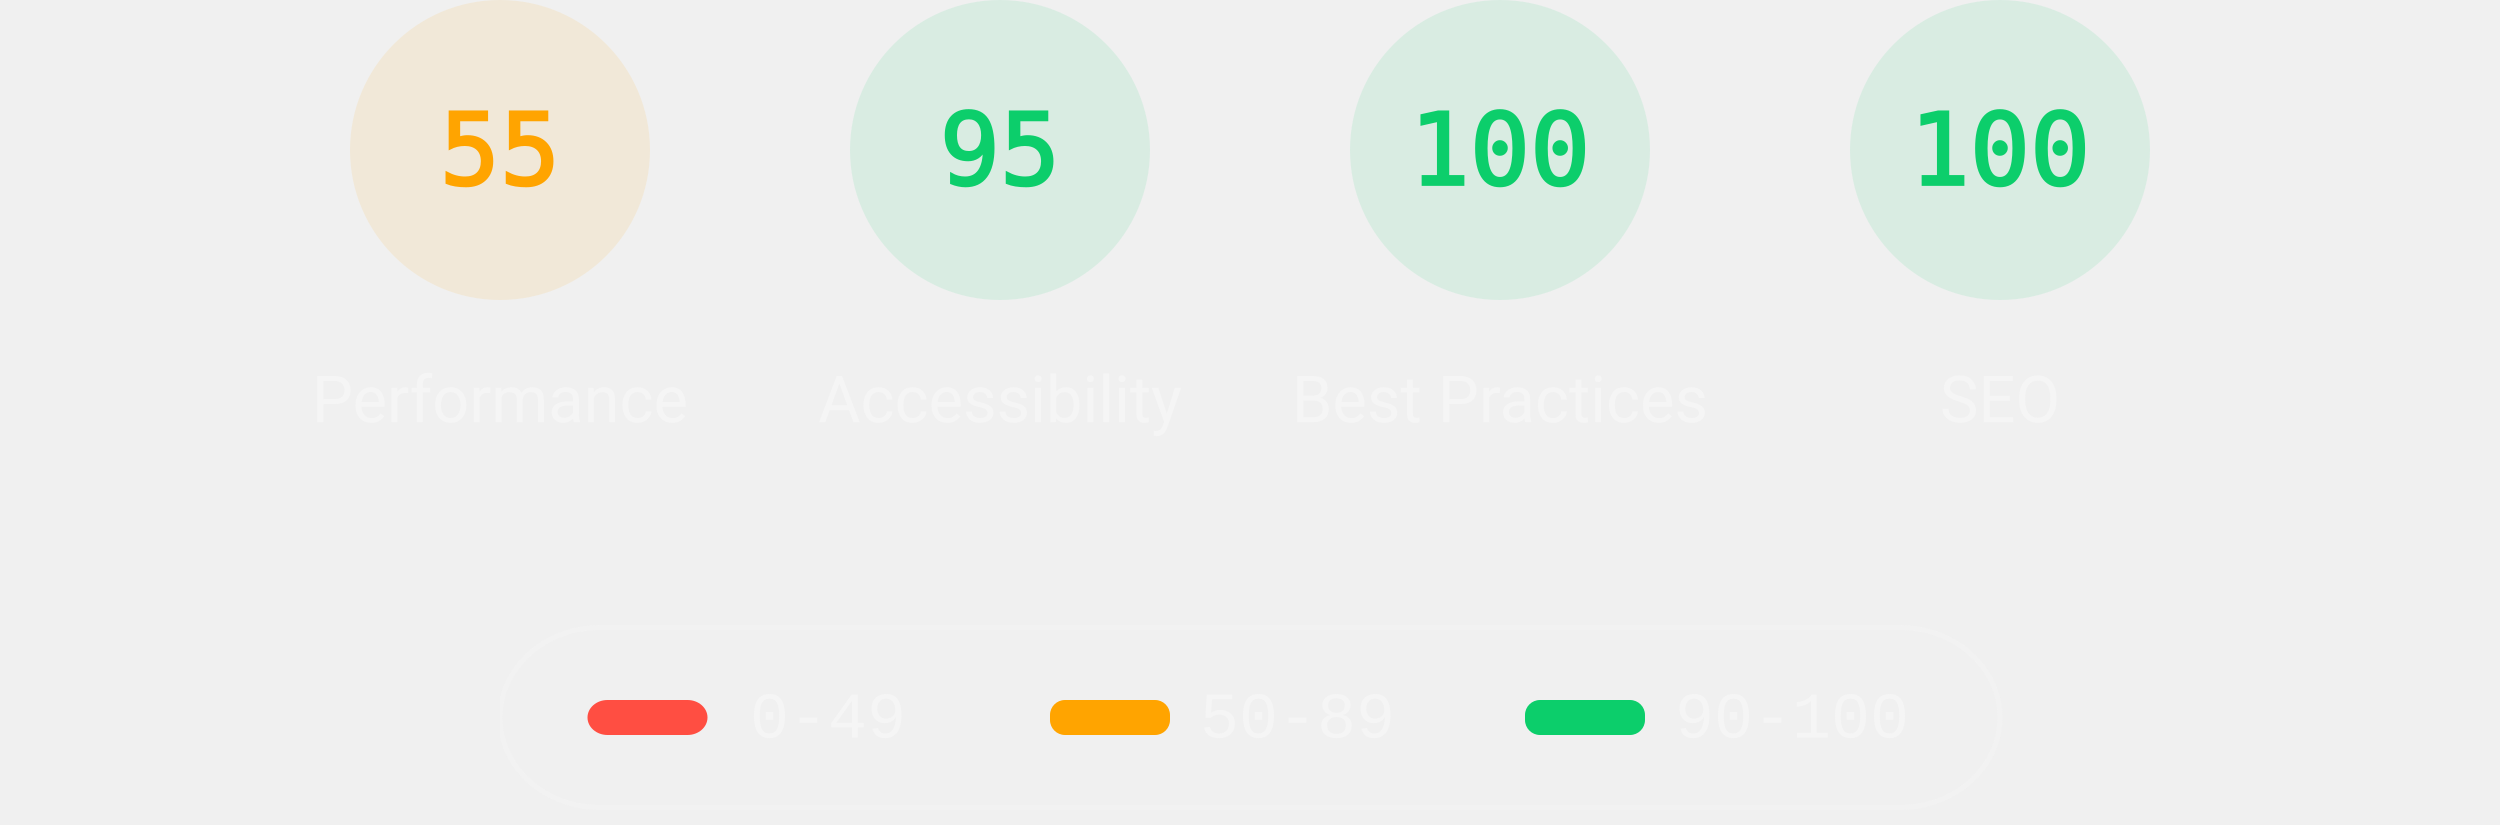
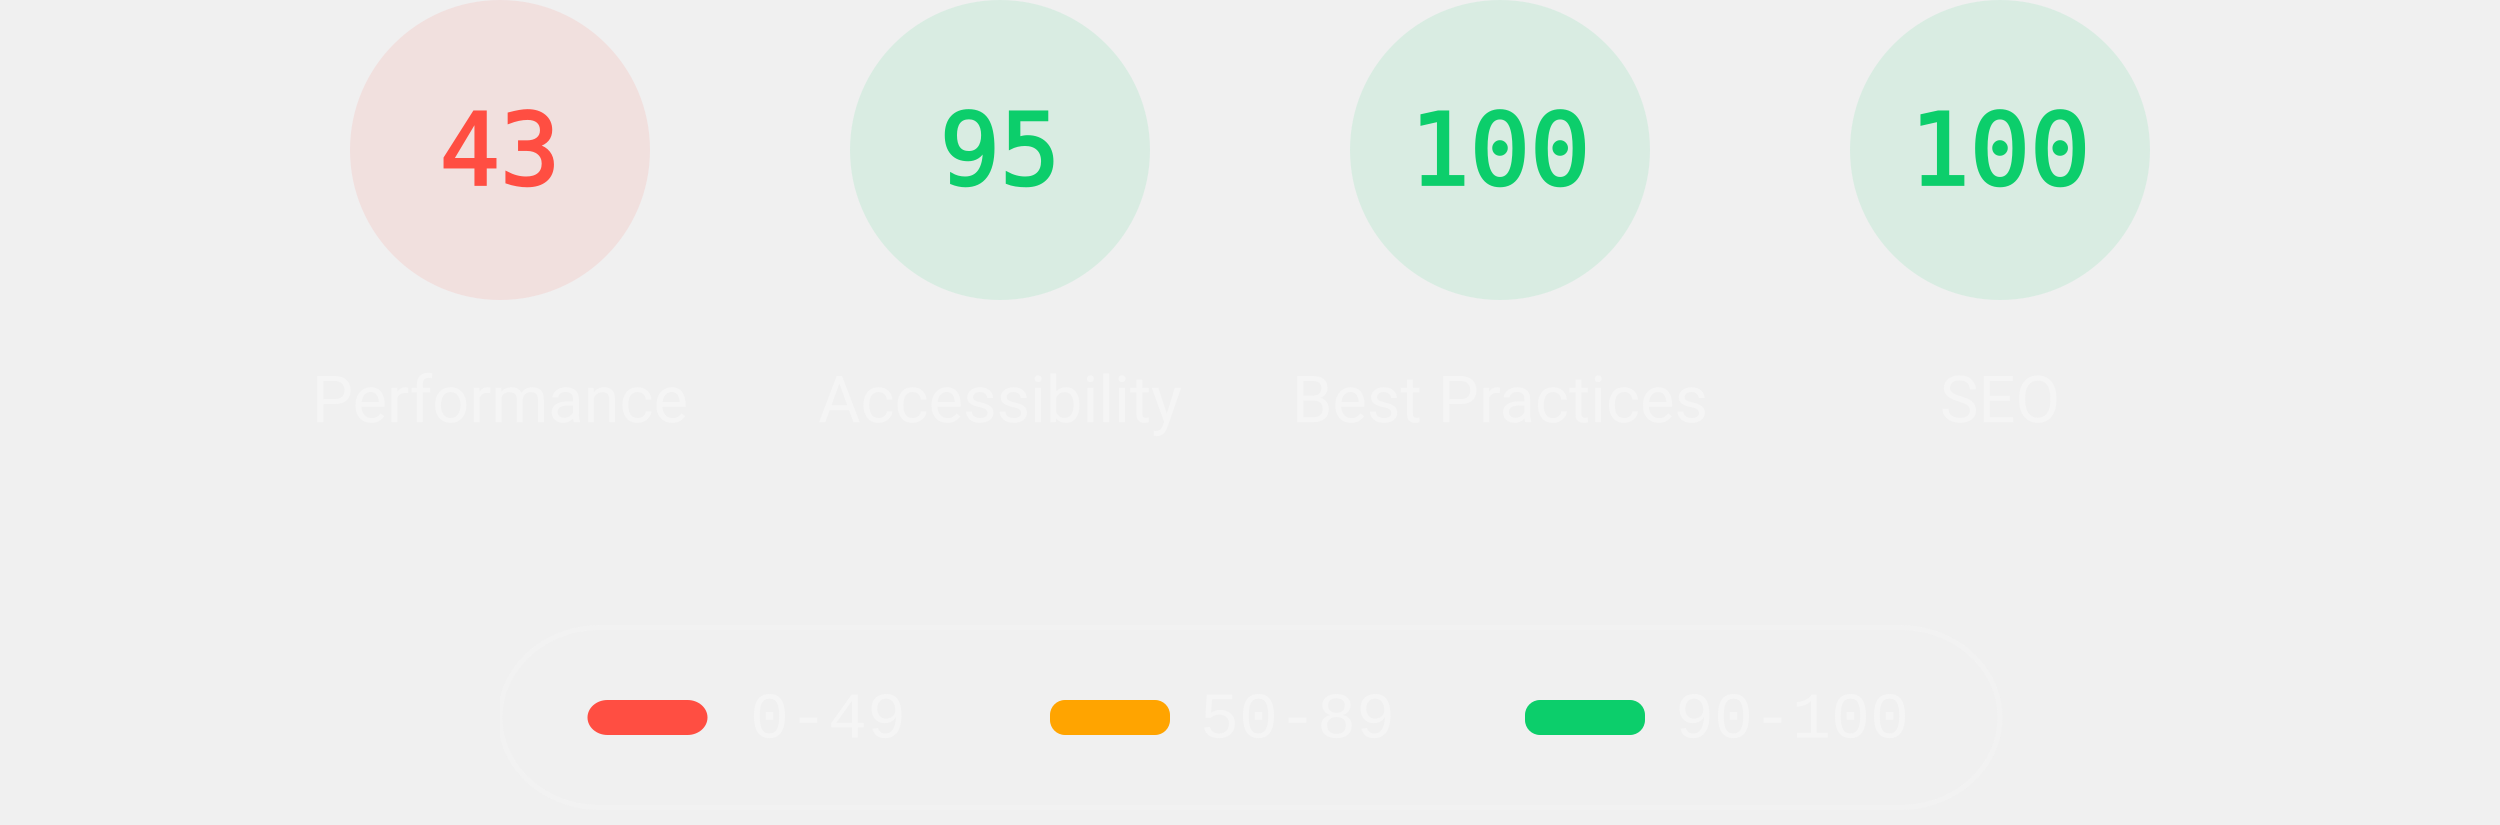
<svg xmlns="http://www.w3.org/2000/svg" class="theme--dark" fill="none" width="1000" height="330">
  <style>
			.gauge-base {
				opacity: 0.1
			}

			.gauge-arc {
				fill: none;
				animation-delay: 250ms;
				stroke-linecap: round;
				transform: rotate(-90deg);
				transform-origin: 100px 60px;
				animation: load-gauge 1s ease forwards
			}

			.guage-text {
				font-size: 40px;
				font-family: monospace;
				text-align: center
			}

			.guage-red {
				color: #ff4e42;
				fill: #ff4e42;
				stroke: #ff4e42
			}
			.guage-orange {
				color: #ffa400;
				fill: #ffa400;
				stroke: #ffa400
			}
			.guage-green {
				color: #0cce6b;
				fill: #0cce6b;
				stroke: #0cce6b
			}
			.theme--agnostic .guage-undefined {
				color: #5c5c5c;
				fill: #5c5c5c;
				stroke: #5c5c5c
			}
			.theme--light .guage-undefined {
				color: #1e1e1e;
				fill: #1e1e1e;
				stroke: #1e1e1e
			}
			.theme--dark .guage-undefined {
				color: #f5f5f5;
				fill: #f5f5f5;
				stroke: #f5f5f5
			}

			.guage-title {
				stroke: none;
				font-size: 26px;
				line-height: 26px;
				font-family: Roboto, Halvetica, Arial, sans-serif
			}
			.metric.guage-title {
				font-family: 'Courier New', Courier, monospace
			}
			.theme--agnostic .guage-title {
				color: #737373;
				fill: #737373
			}
			.theme--light .guage-title {
				color: #212121;
				fill: #212121
			}
			.theme--dark .guage-title {
				color: #f5f5f5;
				fill: #f5f5f5
			}

			@keyframes load-gauge {
				from {
					stroke-dasharray: 0 352.858
				}
			}
			.lh-gauge--pwa__disc {
				fill: #e0e0e0
			}
			.lh-gauge--pwa__logo {
				position: relative;
				fill: #b0b0b0
			}
			.lh-gauge--pwa__invisible {
				display: none
			}
			.lh-gauge--pwa__visible {
				display: inline
			}
			.guage-invisible {
				display: none
			}
			.lh-gauge--pwa__logo--primary-color {
				fill: #304ffe
			}
			.theme--agnostic .lh-gauge--pwa__logo--secondary-color {
				fill: #787878
			}
			.theme--light .lh-gauge--pwa__logo--secondary-color {
				fill: #3d3d3d
			}
			.theme--dark .lh-gauge--pwa__logo--secondary-color {
				fill: #d8b6b6
			}
			.theme--light #svg_2 {
				stroke: #00000022
			}
			.theme--agnostic #svg_2 {
				stroke: #616161
			}
			.theme--light #svg_2 {
				stroke: #00000022
			}
			.theme--dark #svg_2 {
				stroke: #f5f5f566
			}
		</style>
-   <svg class="guage-div guage-perf guage-orange" viewBox="0 0 200 200" width="200" height="200" x="100" y="0">
-     <circle class="gauge-base" r="56" cx="100" cy="60" stroke-width="8" />
-     <circle class="gauge-arc guage-arc-1" r="56" cx="100" cy="60" stroke-width="8" style="stroke-dasharray: 193.522, 351.858;" />
-     <text class="guage-text" x="100px" y="60px" alignment-baseline="central" dominant-baseline="central" text-anchor="middle">55</text>
+   <svg class="guage-div guage-perf guage-red" viewBox="0 0 200 200" width="200" height="200" x="100" y="0">
+     <circle class="gauge-base" r="56" cx="100" cy="60" stroke-width="8" />
+     <circle class="gauge-arc guage-arc-1" r="56" cx="100" cy="60" stroke-width="8" style="stroke-dasharray: 151.299, 351.858;" />
+     <text class="guage-text" x="100px" y="60px" alignment-baseline="central" dominant-baseline="central" text-anchor="middle">43</text>
    <text class="guage-title" x="100px" y="160px" alignment-baseline="central" dominant-baseline="central" text-anchor="middle">Performance</text>
  </svg>
  <svg class="guage-div guage-acc guage-green" viewBox="0 0 200 200" width="200" height="200" x="300" y="0">
    <circle class="gauge-base" r="56" cx="100" cy="60" stroke-width="8" />
    <circle class="gauge-arc guage-arc-2" r="56" cx="100" cy="60" stroke-width="8" style="stroke-dasharray: 334.265, 351.858;" />
    <text class="guage-text" x="100px" y="60px" alignment-baseline="central" dominant-baseline="central" text-anchor="middle">95</text>
    <text class="guage-title" x="100px" y="160px" alignment-baseline="central" dominant-baseline="central" text-anchor="middle">Accessibility</text>
  </svg>
  <svg class="guage-div guage-best guage-green" viewBox="0 0 200 200" width="200" height="200" x="500" y="0">
    <circle class="gauge-base" r="56" cx="100" cy="60" stroke-width="8" />
    <circle class="gauge-arc guage-arc-3" r="56" cx="100" cy="60" stroke-width="8" style="stroke-dasharray: 351.858, 351.858;" />
    <text class="guage-text" x="100px" y="60px" alignment-baseline="central" dominant-baseline="central" text-anchor="middle">100</text>
    <text class="guage-title" x="100px" y="160px" alignment-baseline="central" dominant-baseline="central" text-anchor="middle">Best Practices</text>
  </svg>
  <svg class="guage-div guage-seo guage-green" viewBox="0 0 200 200" width="200" height="200" x="700" y="0">
    <circle class="gauge-base" r="56" cx="100" cy="60" stroke-width="8" />
    <circle class="gauge-arc guage-arc-4" r="56" cx="100" cy="60" stroke-width="8" style="stroke-dasharray: 351.858, 351.858;" />
    <text class="guage-text" x="100px" y="60px" alignment-baseline="central" dominant-baseline="central" text-anchor="middle">100</text>
    <text class="guage-title" x="100px" y="160px" alignment-baseline="central" dominant-baseline="central" text-anchor="middle">SEO</text>
  </svg>
  <svg class="guage-div guage-pwa guage-invisible" viewBox="0 0 200 200" width="200" height="200" x="900" y="0">
    <svg viewBox="0 0 60 60" width="112" height="112" x="44" y="4">
      <defs>
        <linearGradient id="lh-gauge--pwa__check-circle__gradient-0" x1="50%" y1="0%" x2="50%" y2="100%">
          <stop stop-color="#00C852" offset="0%" />
          <stop stop-color="#009688" offset="100%" />
        </linearGradient>
        <linearGradient id="lh-gauge--pwa__installable__shadow-gradient-0" x1="76.056%" x2="24.111%" y1="82.995%" y2="24.735%">
          <stop stop-color="#A5D6A7" offset="0%" />
          <stop stop-color="#80CBC4" offset="100%" />
        </linearGradient>
        <linearGradient id="lh-gauge--pwa__fast-reliable__shadow-gradient-0" x1="76.056%" y1="82.995%" x2="25.678%" y2="26.493%">
          <stop stop-color="#64B5F6" offset="0%" />
          <stop stop-color="#2979FF" offset="100%" />
        </linearGradient>
        <g id="lh-gauge--pwa__fast-reliable-badge-0">
          <circle fill="#FFFFFF" cx="10" cy="10" r="10" />
          <path fill="#304FFE" d="M10 3.58l5.25 2.34v3.5c0 3.23-2.24 6.26-5.25 7-3.01-.74-5.25-3.77-5.25-7v-3.5L10 3.58zm-.47 10.74l2.76-4.83.03-.07c.04-.08 0-.24-.22-.24h-1.64l.47-3.26h-.47l-2.7 4.77c-.02.01.05-.1-.04.05-.09.16-.1.31.18.31h1.63l-.47 3.27h.47z" />
        </g>
        <g id="lh-gauge--pwa__installable-badge-0">
          <circle fill="#FFFFFF" cx="10" cy="10" r="10" />
          <path fill="#009688" d="M10 4.167A5.835 5.835 0 0 0 4.167 10 5.835 5.835 0 0 0 10 15.833 5.835 5.835 0 0 0 15.833 10 5.835 5.835 0 0 0 10 4.167zm2.917 6.416h-2.334v2.334H9.417v-2.334H7.083V9.417h2.334V7.083h1.166v2.334h2.334v1.166z" />
        </g>
      </defs>
      <g stroke="none" fill-rule="nonzero">
        <circle class="lh-gauge--pwa__disc" cx="30" cy="30" r="30" />
        <g class="lh-gauge--pwa__logo">
          <path d="M35.66 19.39l.7-1.75h2L37.4 15 38.6 12l3.4 9h-2.51l-.58-1.61z" />
          <path d="M33.52 21l3.65-9h-2.42l-2.5 5.82L30.5 12h-1.86l-1.9 5.82-1.35-2.65-1.21 3.72L25.4 21h2.38l1.72-5.2 1.64 5.2z" />
          <path fill-rule="nonzero" d="M20.3 17.91h1.48c.45 0 .85-.05 1.2-.15l.39-1.18 1.07-3.3a2.64 2.64 0 0 0-.28-.37c-.55-.6-1.36-.91-2.42-.91H18v9h2.3V17.9zm1.96-3.84c.22.22.33.5.33.87 0 .36-.1.65-.29.87-.2.23-.59.35-1.15.35h-.86v-2.41h.87c.52 0 .89.1 1.1.32z" />
        </g>
        <rect class="lh-gauge--pwa__component lh-gauge--pwa__na-line lh-gauge--pwa__invisible" fill="#FFFFFF" x="20" y="32" width="20" height="4" rx="2" />
        <g class="lh-gauge--pwa__component lh-gauge--pwa__fast-reliable-badge lh-gauge--pwa__invisible" transform="translate(20, 29)">
          <path fill="url(#lh-gauge--pwa__fast-reliable__shadow-gradient-0)" d="M33.63 19.49A30 30 0 0 1 16.2 30.36L3 17.14 17.14 3l16.49 16.49z" />
          <use href="#lh-gauge--pwa__fast-reliable-badge-0" />
        </g>
        <g class="lh-gauge--pwa__component lh-gauge--pwa__installable-badge lh-gauge--pwa__invisible" transform="translate(20, 29)">
          <path fill="url(#lh-gauge--pwa__installable__shadow-gradient-0)" d="M33.629 19.487c-4.272 5.453-10.391 9.39-17.415 10.869L3 17.142 17.142 3 33.63 19.487z" />
          <use href="#lh-gauge--pwa__installable-badge-0" />
        </g>
        <g class="lh-gauge--pwa__component lh-gauge--pwa__fast-reliable-installable-badges lh-gauge--pwa__invisible">
          <g transform="translate(8, 29)">
            <path fill="url(#lh-gauge--pwa__fast-reliable__shadow-gradient-0)" d="M16.321 30.463L3 17.143 17.142 3l22.365 22.365A29.864 29.864 0 0 1 22 31c-1.942 0-3.84-.184-5.679-.537z" />
            <use href="#lh-gauge--pwa__fast-reliable-badge-0" />
          </g>
          <g transform="translate(32, 29)">
            <path fill="url(#lh-gauge--pwa__installable__shadow-gradient-0)" d="M25.982 11.84a30.107 30.107 0 0 1-13.08 15.203L3 17.143 17.142 3l8.84 8.84z" />
            <use href="#lh-gauge--pwa__installable-badge-0" />
          </g>
        </g>
        <g class="lh-gauge--pwa__component lh-gauge--pwa__check-circle lh-gauge--pwa__invisible" transform="translate(18, 28)">
          <circle fill="#FFFFFF" cx="12" cy="12" r="12" />
          <path fill="url(#lh-gauge--pwa__check-circle__gradient-0)" d="M12 2a10 10 0 1 0 0 20 10 10 0 0 0 0-20zm-2 15l-5-5 1.41-1.41L10 14.17l7.59-7.59L19 8l-9 9z" />
        </g>
      </g>
    </svg>
    <text class="guage-title" y="160px" alignment-baseline="central" dominant-baseline="central" text-anchor="middle">
      <tspan x="100px" dy="-6px">Progressive</tspan>
      <tspan x="100px" dy="30px">Web App</tspan>
    </text>
  </svg>
  <svg width="604" height="76" x="200" y="250">
    <g>
      <rect fill="none" id="canvas_background" height="80" width="604" y="-1" x="-1" />
      <g display="none" overflow="visible" y="0" x="0" height="100%" width="100%" id="canvasGrid">
        <rect fill="url(#gridpattern)" stroke-width="0" y="0" x="0" height="100%" width="100%" />
      </g>
    </g>
    <g>
      <rect fill-opacity="0" stroke-width="2" rx="40" id="svg_2" height="72" width="600" y="1" x="0" fill="#000000" />
      <rect stroke="#000" rx="8" id="svg_3" height="14" width="48" y="30" x="35" stroke-opacity="null" stroke-width="0" fill="#ff4e42" />
      <rect stroke="#000" rx="6" id="svg_4" height="14" width="48" y="30" x="220" stroke-opacity="null" stroke-width="0" fill="#ffa400" />
      <rect stroke="#000" rx="6" id="svg_5" height="14" width="48" y="30" x="410" stroke-opacity="null" stroke-width="0" fill="#0cce6b" />
      <text class="metric guage-title" xml:space="preserve" text-anchor="start" font-size="26" id="svg_6" y="45" x="100" stroke-opacity="null" stroke-width="0" stroke="#000">0-49</text>
      <text class="metric guage-title" xml:space="preserve" text-anchor="start" font-size="26" id="svg_7" y="45" x="280" stroke-opacity="null" stroke-width="0" stroke="#000">50-89</text>
      <text class="metric guage-title" xml:space="preserve" text-anchor="start" font-size="26" id="svg_8" y="45" x="470" stroke-opacity="null" stroke-width="0" stroke="#000">90-100</text>
    </g>
  </svg>
</svg>
